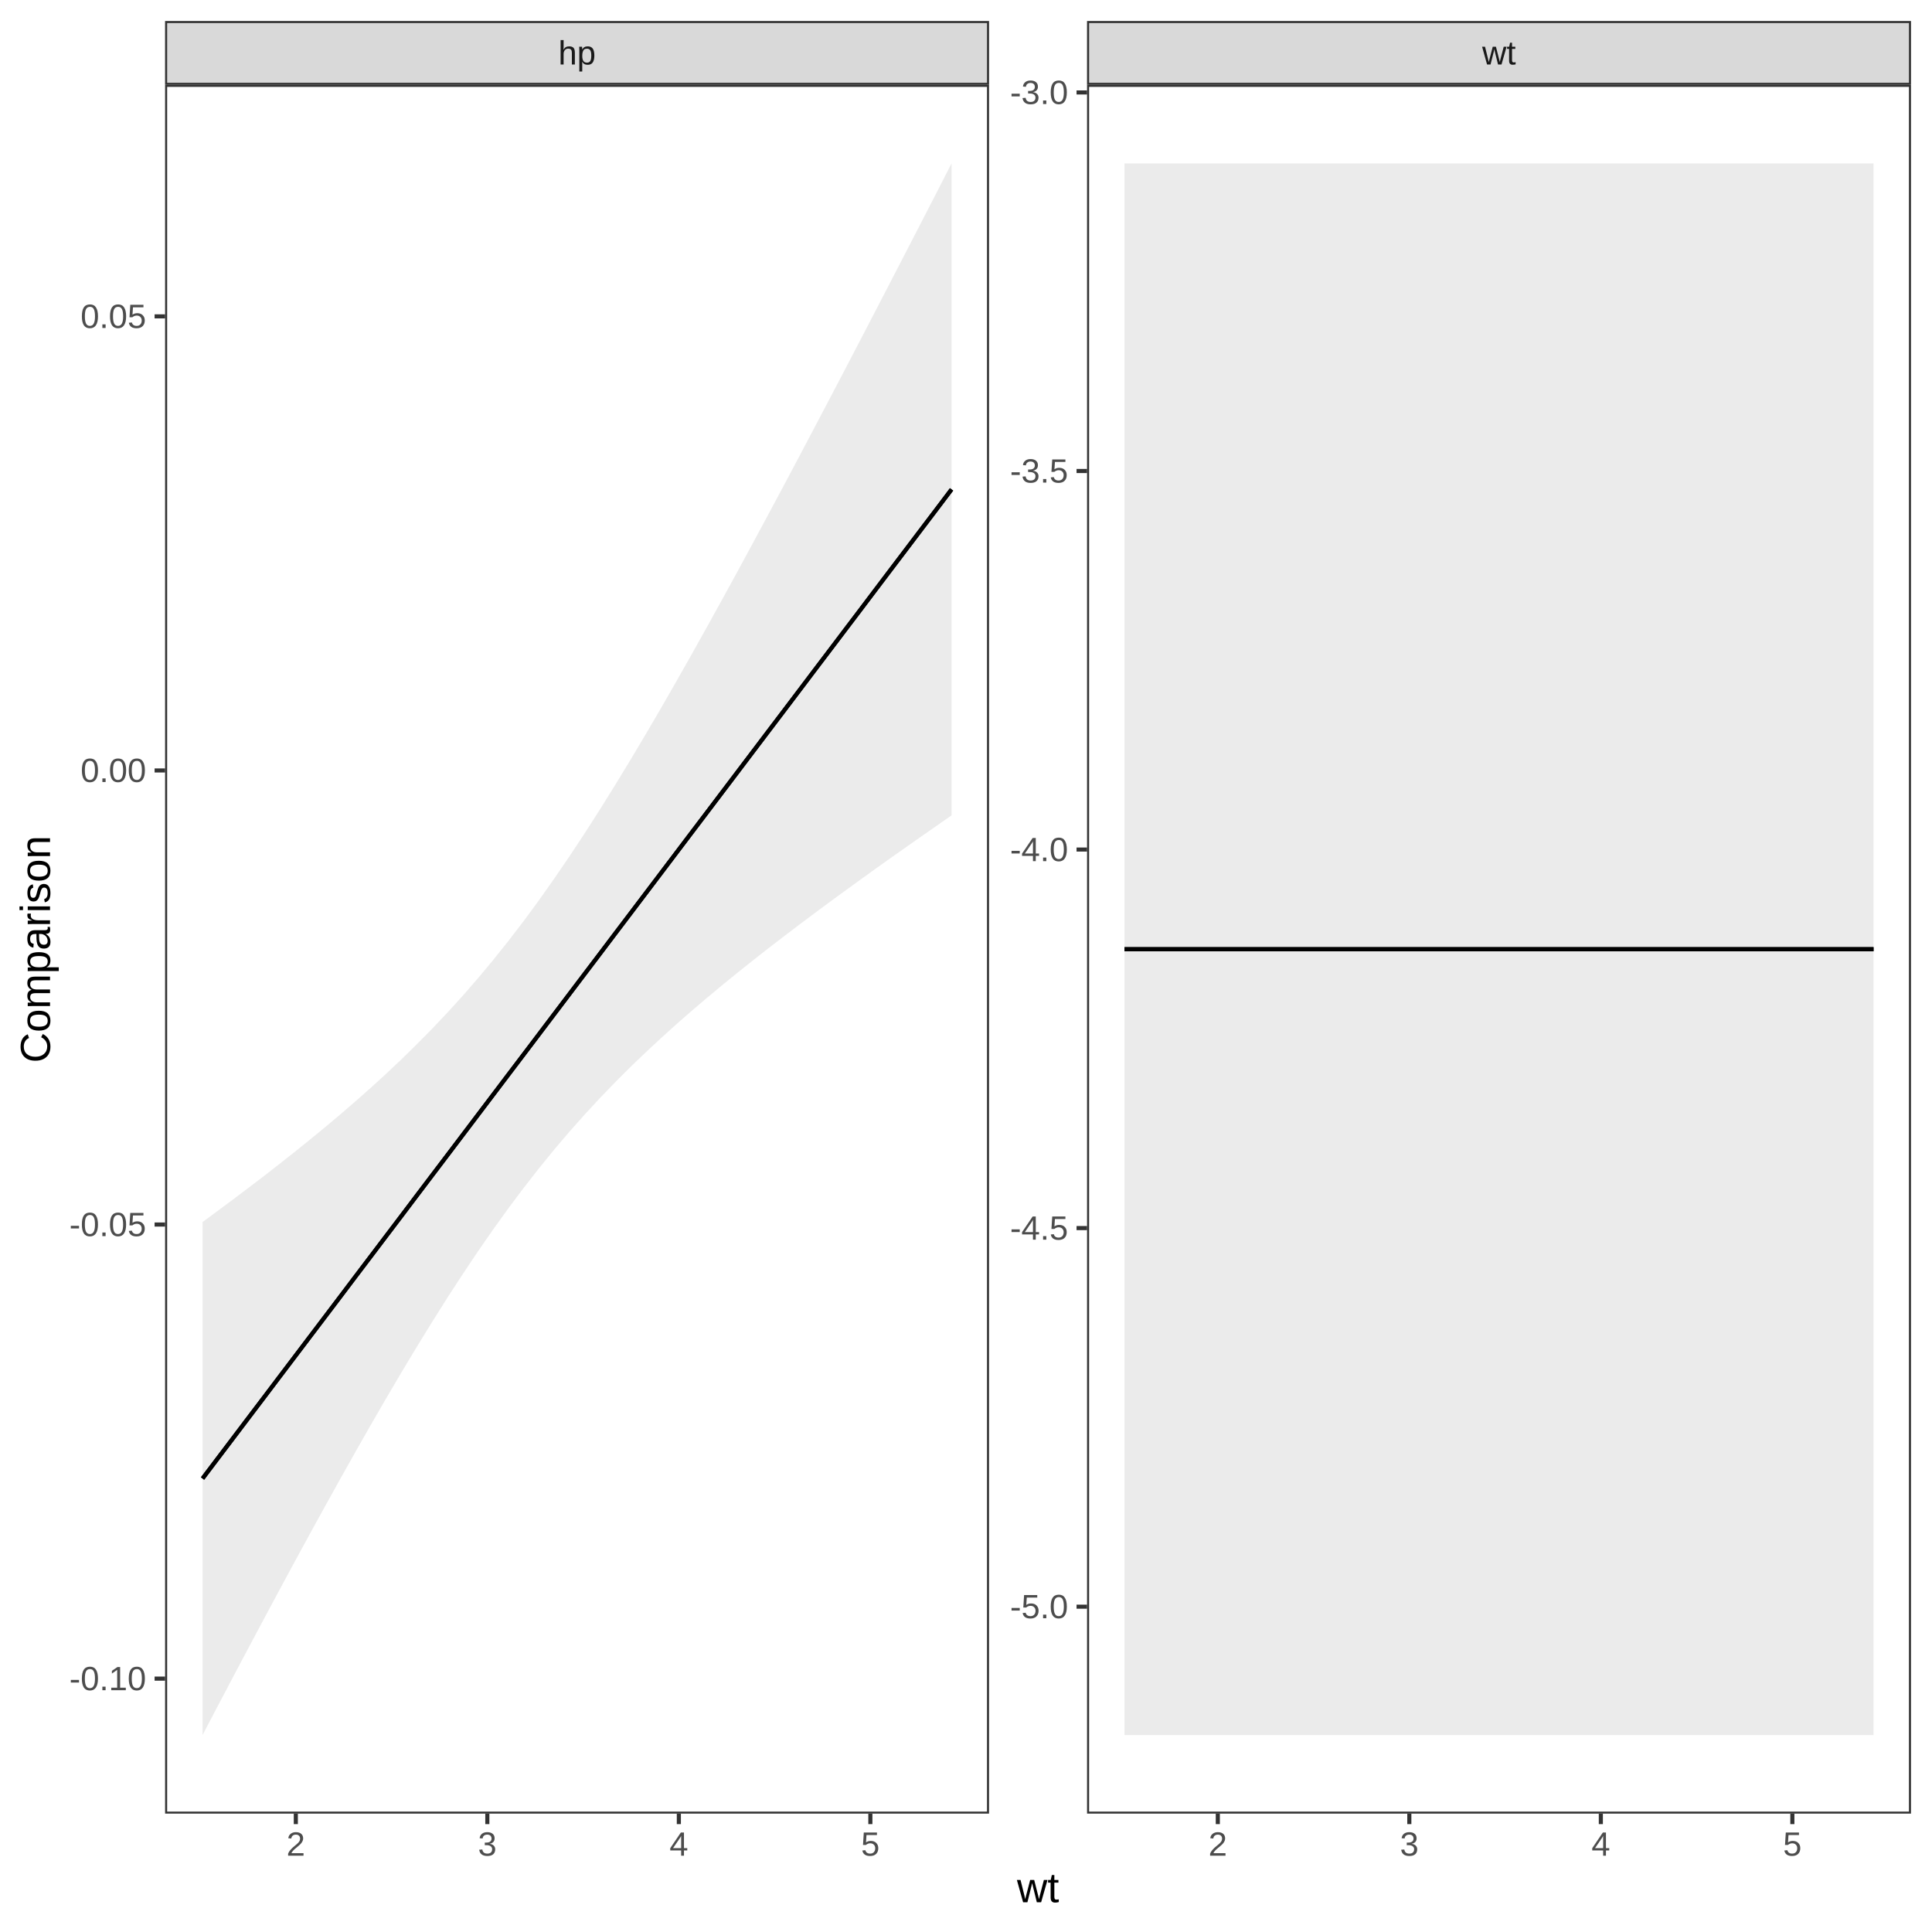
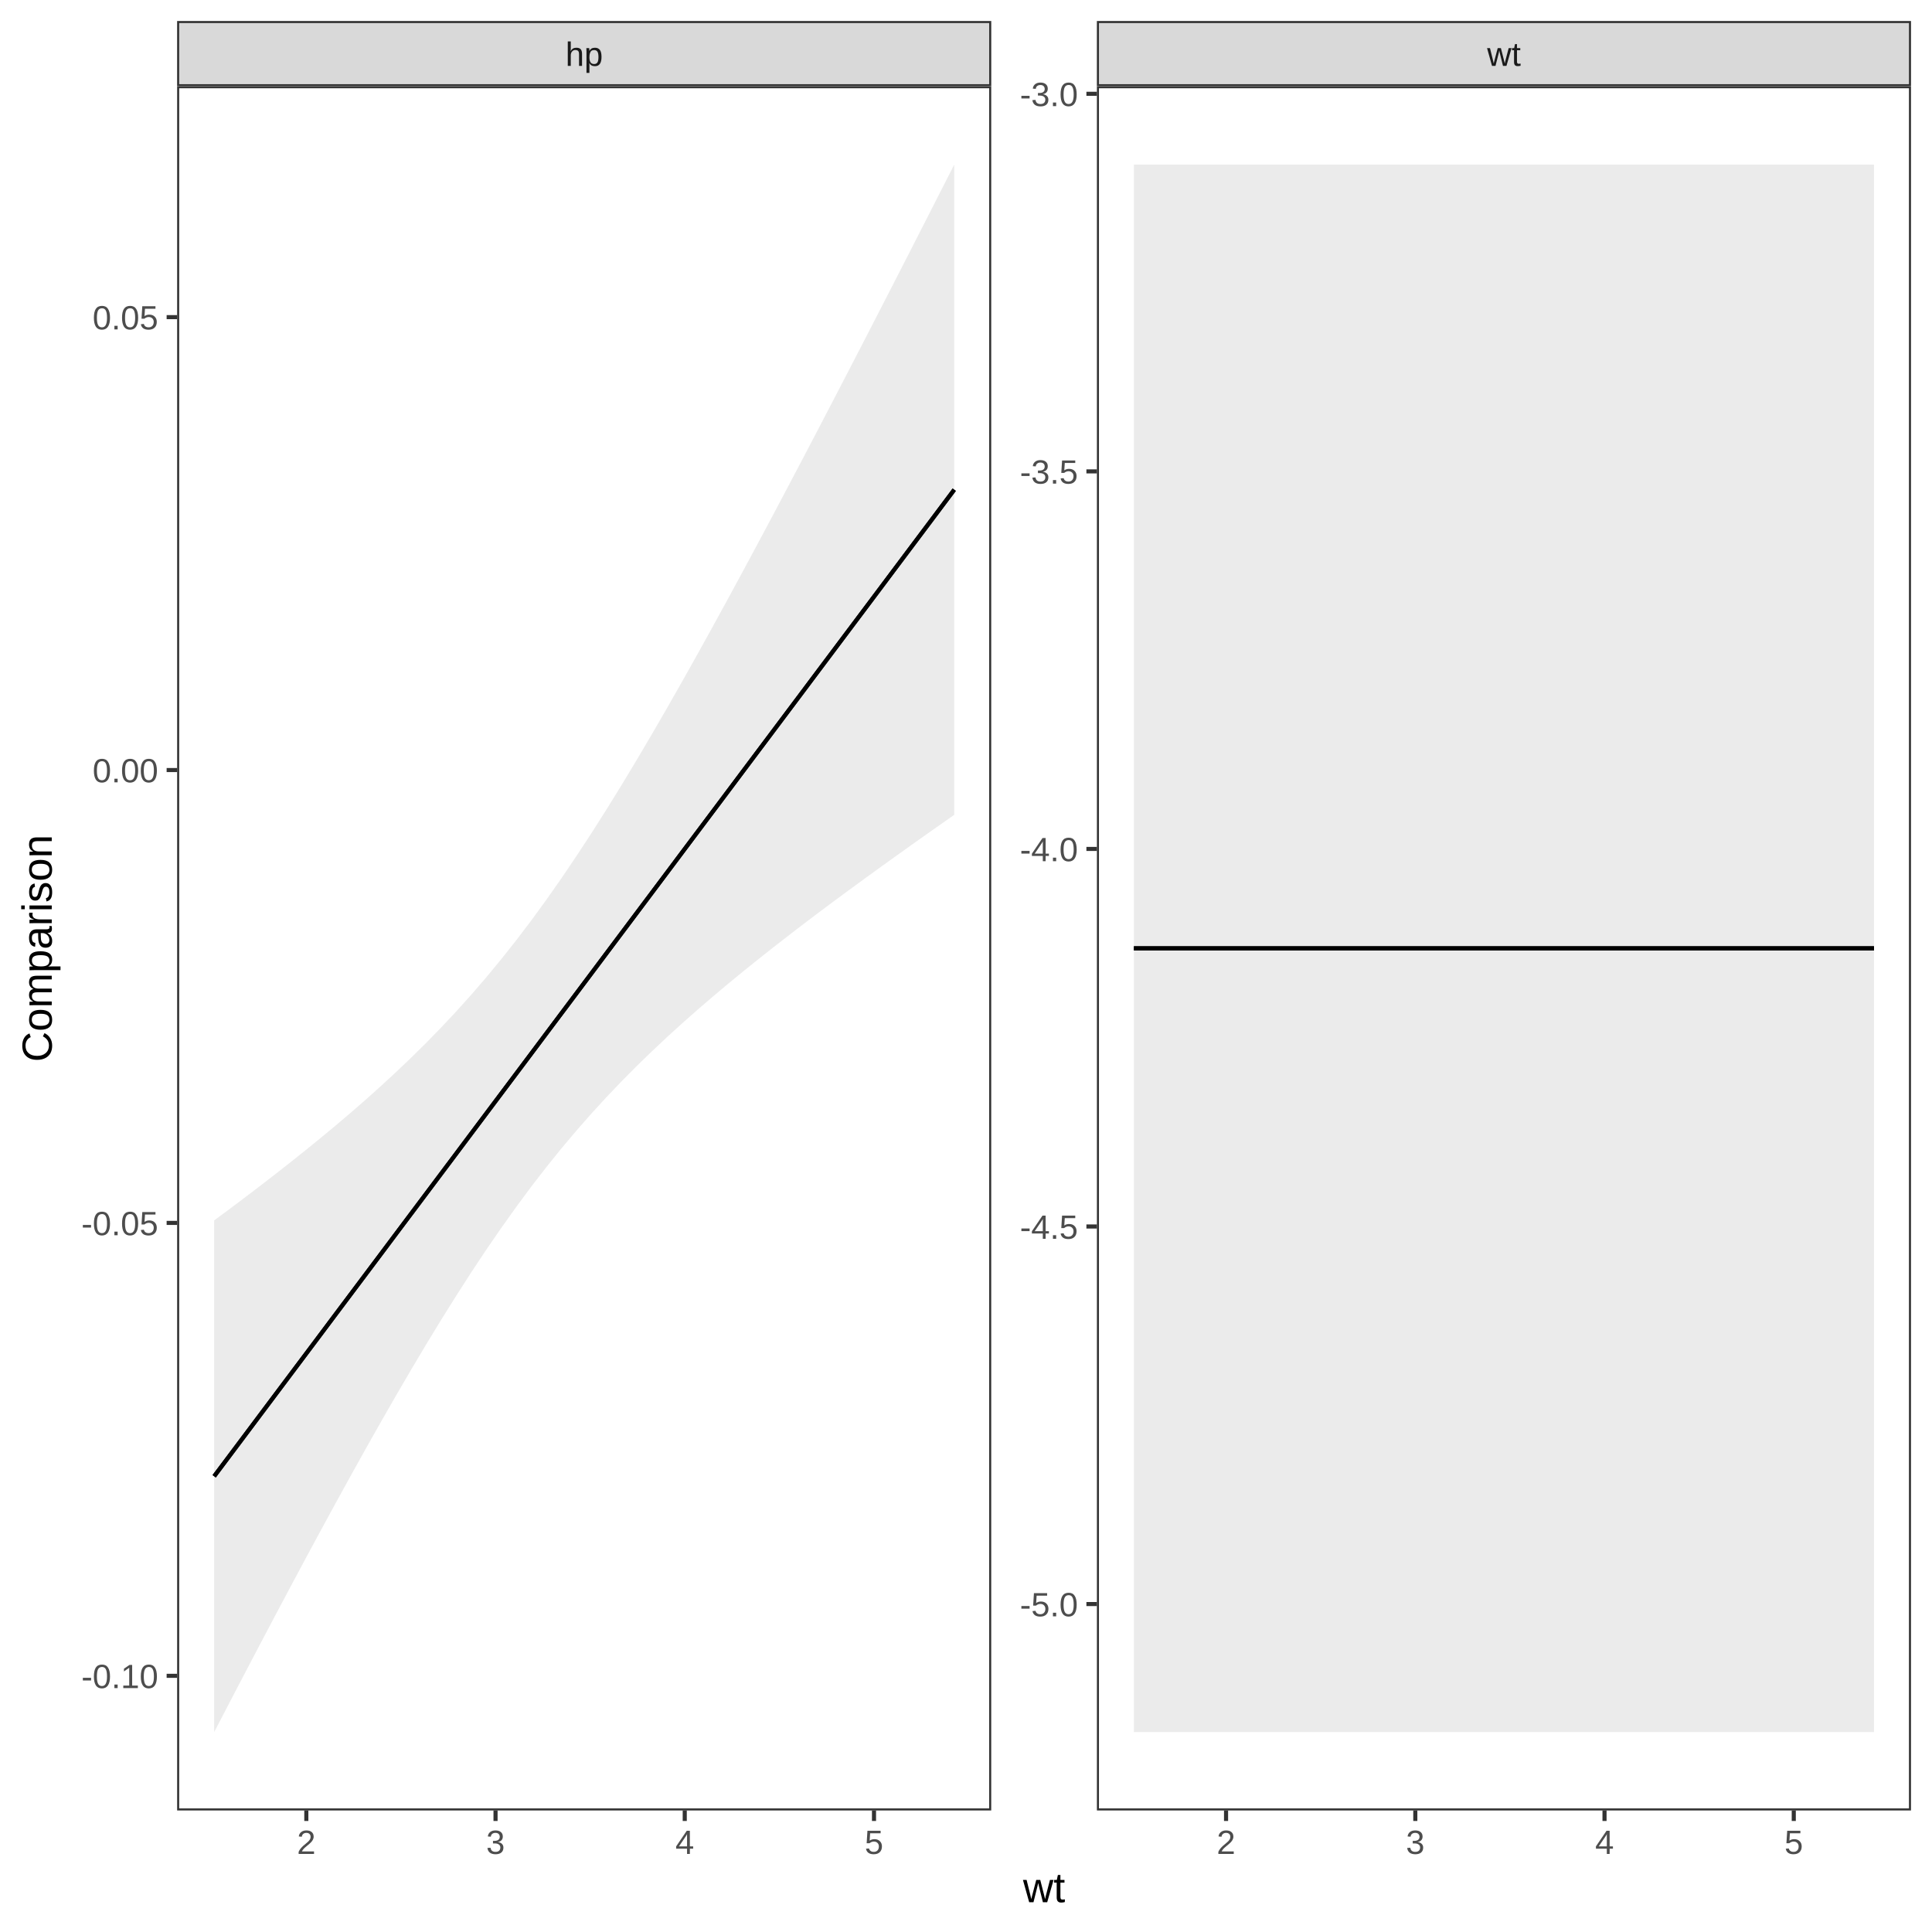
<svg xmlns="http://www.w3.org/2000/svg" class="svglite" width="504.00pt" height="504.00pt" viewBox="0 0 504.00 504.00">
  <defs>
    <style type="text/css">
    .svglite line, .svglite polyline, .svglite polygon, .svglite path, .svglite rect, .svglite circle {
      fill: none;
      stroke: #000000;
      stroke-linecap: round;
      stroke-linejoin: round;
      stroke-miterlimit: 10.00;
    }
    .svglite text {
      white-space: pre;
    }
  </style>
  </defs>
  <rect width="100%" height="100%" style="stroke: none; fill: #FFFFFF;" />
  <defs>
    <clipPath id="cpMC4wMHw1MDQuMDB8MC4wMHw1MDQuMDA=">
      <rect x="0.00" y="0.00" width="504.00" height="504.00" />
    </clipPath>
  </defs>
  <g clip-path="url(#cpMC4wMHw1MDQuMDB8MC4wMHw1MDQuMDA=)">
-     <rect x="0.00" y="-0" width="504.00" height="504.00" style="stroke-width: 1.07; stroke: #FFFFFF; fill: #FFFFFF;" />
+     <rect x="0.00" y="0.00" width="504.00" height="504.00" style="stroke-width: 1.07; stroke: #FFFFFF; fill: #FFFFFF;" />
  </g>
  <defs>
-     <clipPath id="cpNDMuMDd8MjU4LjAwfDIyLjEzfDQ3My4xMg==">
-       <rect x="43.07" y="22.13" width="214.94" height="450.99" />
+     <clipPath id="cpNDYuMjF8MjU4LjU4fDIyLjQ5fDQ3Mi4yOQ==">
+       <rect x="46.21" y="22.49" width="212.37" height="449.80" />
    </clipPath>
  </defs>
-   <g clip-path="url(#cpNDMuMDd8MjU4LjAwfDIyLjEzfDQ3My4xMg==)">
-     <rect x="43.07" y="22.13" width="214.94" height="450.99" style="stroke-width: 1.07; stroke: none; fill: #FFFFFF;" />
-     <polygon points="52.84,318.79 56.82,315.86 60.81,312.89 64.80,309.88 68.79,306.84 72.77,303.74 76.76,300.59 80.75,297.38 84.74,294.11 88.73,290.76 92.71,287.32 96.70,283.79 100.69,280.15 104.68,276.39 108.66,272.49 112.65,268.45 116.64,264.24 120.63,259.86 124.61,255.28 128.60,250.50 132.59,245.51 136.58,240.31 140.57,234.89 144.55,229.25 148.54,223.41 152.53,217.37 156.52,211.14 160.50,204.75 164.49,198.19 168.48,191.49 172.47,184.67 176.45,177.73 180.44,170.69 184.43,163.55 188.42,156.34 192.41,149.05 196.39,141.70 200.38,134.29 204.37,126.84 208.36,119.33 212.34,111.79 216.33,104.21 220.32,96.60 224.31,88.95 228.29,81.29 232.28,73.59 236.27,65.88 240.26,58.15 244.25,50.40 248.23,42.63 248.23,212.71 244.25,215.48 240.26,218.26 236.27,221.06 232.28,223.87 228.29,226.71 224.31,229.58 220.32,232.47 216.33,235.39 212.34,238.34 208.36,241.33 204.37,244.36 200.38,247.43 196.39,250.56 192.41,253.74 188.42,256.98 184.43,260.30 180.44,263.70 176.45,267.19 172.47,270.78 168.48,274.49 164.49,278.32 160.50,282.30 156.52,286.43 152.53,290.74 148.54,295.23 144.55,299.92 140.57,304.82 136.58,309.93 132.59,315.25 128.60,320.80 124.61,326.55 120.63,332.51 116.64,338.65 112.65,344.98 108.66,351.47 104.68,358.10 100.69,364.87 96.70,371.77 92.71,378.77 88.73,385.86 84.74,393.04 80.75,400.30 76.76,407.62 72.77,415.01 68.79,422.44 64.80,429.93 60.81,437.45 56.82,445.02 52.84,452.62 " style="stroke-width: 0.00; stroke: none; stroke-linecap: butt; fill: #333333; fill-opacity: 0.10;" />
-     <polyline points="52.84,318.79 56.82,315.86 60.81,312.89 64.80,309.88 68.79,306.84 72.77,303.74 76.76,300.59 80.75,297.38 84.74,294.11 88.73,290.76 92.71,287.32 96.70,283.79 100.69,280.15 104.68,276.39 108.66,272.49 112.65,268.45 116.64,264.24 120.63,259.86 124.61,255.28 128.60,250.50 132.59,245.51 136.58,240.31 140.57,234.89 144.55,229.25 148.54,223.41 152.53,217.37 156.52,211.14 160.50,204.75 164.49,198.19 168.48,191.49 172.47,184.67 176.45,177.73 180.44,170.69 184.43,163.55 188.42,156.34 192.41,149.05 196.39,141.70 200.38,134.29 204.37,126.84 208.36,119.33 212.34,111.79 216.33,104.21 220.32,96.60 224.31,88.95 228.29,81.29 232.28,73.59 236.27,65.88 240.26,58.15 244.25,50.40 248.23,42.63 " style="stroke-width: 1.07; stroke: none; stroke-linecap: butt;" />
-     <polyline points="248.23,212.71 244.25,215.48 240.26,218.26 236.27,221.06 232.28,223.87 228.29,226.71 224.31,229.58 220.32,232.47 216.33,235.39 212.34,238.34 208.36,241.33 204.37,244.36 200.38,247.43 196.39,250.56 192.41,253.74 188.42,256.98 184.43,260.30 180.44,263.70 176.45,267.19 172.47,270.78 168.48,274.49 164.49,278.32 160.50,282.30 156.52,286.43 152.53,290.74 148.54,295.23 144.55,299.92 140.57,304.82 136.58,309.93 132.59,315.25 128.60,320.80 124.61,326.55 120.63,332.51 116.64,338.65 112.65,344.98 108.66,351.47 104.68,358.10 100.69,364.87 96.70,371.77 92.71,378.77 88.73,385.86 84.74,393.04 80.75,400.30 76.76,407.62 72.77,415.01 68.79,422.44 64.80,429.93 60.81,437.45 56.82,445.02 52.84,452.62 " style="stroke-width: 1.07; stroke: none; stroke-linecap: butt;" />
-     <polyline points="52.84,385.70 56.82,380.44 60.81,375.17 64.80,369.90 68.79,364.64 72.77,359.37 76.76,354.11 80.75,348.84 84.74,343.58 88.73,338.31 92.71,333.04 96.70,327.78 100.69,322.51 104.68,317.25 108.66,311.98 112.65,306.71 116.64,301.45 120.63,296.18 124.61,290.92 128.60,285.65 132.59,280.38 136.58,275.12 140.57,269.85 144.55,264.59 148.54,259.32 152.53,254.05 156.52,248.79 160.50,243.52 164.49,238.26 168.48,232.99 172.47,227.72 176.45,222.46 180.44,217.19 184.43,211.93 188.42,206.66 192.41,201.39 196.39,196.13 200.38,190.86 204.37,185.60 208.36,180.33 212.34,175.06 216.33,169.80 220.32,164.53 224.31,159.27 228.29,154.00 232.28,148.73 236.27,143.47 240.26,138.20 244.25,132.94 248.23,127.67 " style="stroke-width: 1.07; stroke-linecap: butt;" />
-     <polyline points="52.84,385.70 56.82,380.44 60.81,375.17 64.80,369.90 68.79,364.64 72.77,359.37 76.76,354.11 80.75,348.84 84.74,343.58 88.73,338.31 92.71,333.04 96.70,327.78 100.69,322.51 104.68,317.25 108.66,311.98 112.65,306.71 116.64,301.45 120.63,296.18 124.61,290.92 128.60,285.65 132.59,280.38 136.58,275.12 140.57,269.85 144.55,264.59 148.54,259.32 152.53,254.05 156.52,248.79 160.50,243.52 164.49,238.26 168.48,232.99 172.47,227.72 176.45,222.46 180.44,217.19 184.43,211.93 188.42,206.66 192.41,201.39 196.39,196.13 200.38,190.86 204.37,185.60 208.36,180.33 212.34,175.06 216.33,169.80 220.32,164.53 224.31,159.27 228.29,154.00 232.28,148.73 236.27,143.47 240.26,138.20 244.25,132.94 248.23,127.67 " style="stroke-width: 1.07; stroke-linecap: butt;" />
-     <rect x="43.07" y="22.13" width="214.94" height="450.99" style="stroke-width: 1.07; stroke: #333333;" />
+   <g clip-path="url(#cpNDYuMjF8MjU4LjU4fDIyLjQ5fDQ3Mi4yOQ==)">
+     <rect x="46.21" y="22.49" width="212.37" height="449.80" style="stroke-width: 1.07; stroke: none; fill: #FFFFFF;" />
+     <polygon points="55.87,318.37 59.81,315.45 63.75,312.49 67.69,309.49 71.63,306.45 75.57,303.36 79.51,300.22 83.45,297.02 87.39,293.76 91.33,290.41 95.27,286.99 99.21,283.46 103.15,279.83 107.09,276.08 111.03,272.20 114.97,268.16 118.91,263.97 122.85,259.59 126.79,255.03 130.73,250.26 134.67,245.29 138.61,240.10 142.55,234.69 146.49,229.07 150.43,223.24 154.37,217.22 158.31,211.01 162.25,204.63 166.19,198.09 170.13,191.41 174.07,184.60 178.01,177.68 181.95,170.66 185.89,163.54 189.83,156.35 193.77,149.08 197.71,141.75 201.65,134.36 205.59,126.92 209.53,119.44 213.47,111.91 217.41,104.35 221.35,96.76 225.29,89.14 229.23,81.49 233.17,73.82 237.11,66.13 241.05,58.41 244.99,50.68 248.93,42.94 248.93,212.57 244.99,215.33 241.05,218.10 237.11,220.90 233.17,223.71 229.23,226.54 225.29,229.40 221.35,232.28 217.41,235.19 213.47,238.13 209.53,241.11 205.59,244.14 201.65,247.20 197.71,250.32 193.77,253.49 189.83,256.73 185.89,260.04 181.95,263.43 178.01,266.91 174.07,270.49 170.13,274.19 166.19,278.01 162.25,281.98 158.31,286.10 154.37,290.40 150.43,294.88 146.49,299.55 142.55,304.44 138.61,309.53 134.67,314.85 130.73,320.38 126.79,326.11 122.85,332.05 118.91,338.19 114.97,344.49 111.03,350.96 107.09,357.58 103.15,364.34 99.21,371.21 95.27,378.19 91.33,385.27 87.39,392.43 83.45,399.67 79.51,406.97 75.57,414.34 71.63,421.75 67.69,429.22 63.75,436.73 59.81,444.27 55.87,451.85 " style="stroke-width: 0.00; stroke: none; stroke-linecap: butt; fill: #333333; fill-opacity: 0.10;" />
+     <polyline points="55.87,318.37 59.81,315.45 63.75,312.49 67.69,309.49 71.63,306.45 75.57,303.36 79.51,300.22 83.45,297.02 87.39,293.76 91.33,290.41 95.27,286.99 99.21,283.46 103.15,279.83 107.09,276.08 111.03,272.20 114.97,268.16 118.91,263.97 122.85,259.59 126.79,255.03 130.73,250.26 134.67,245.29 138.61,240.10 142.55,234.69 146.49,229.07 150.43,223.24 154.37,217.22 158.31,211.01 162.25,204.63 166.19,198.09 170.13,191.41 174.07,184.60 178.01,177.68 181.95,170.66 185.89,163.54 189.83,156.35 193.77,149.08 197.71,141.75 201.65,134.36 205.59,126.92 209.53,119.44 213.47,111.91 217.41,104.35 221.35,96.76 225.29,89.14 229.23,81.49 233.17,73.82 237.11,66.13 241.05,58.41 244.99,50.68 248.93,42.94 " style="stroke-width: 1.07; stroke: none; stroke-linecap: butt;" />
+     <polyline points="248.93,212.57 244.99,215.33 241.05,218.10 237.11,220.90 233.17,223.71 229.23,226.54 225.29,229.40 221.35,232.28 217.41,235.19 213.47,238.13 209.53,241.11 205.59,244.14 201.65,247.20 197.71,250.32 193.77,253.49 189.83,256.73 185.89,260.04 181.95,263.43 178.01,266.91 174.07,270.49 170.13,274.19 166.19,278.01 162.25,281.98 158.31,286.10 154.37,290.40 150.43,294.88 146.49,299.55 142.55,304.44 138.61,309.53 134.67,314.85 130.73,320.38 126.79,326.11 122.85,332.05 118.91,338.19 114.97,344.49 111.03,350.96 107.09,357.58 103.15,364.34 99.21,371.21 95.27,378.19 91.33,385.27 87.39,392.43 83.45,399.67 79.51,406.97 75.57,414.34 71.63,421.75 67.69,429.22 63.75,436.73 59.81,444.27 55.87,451.85 " style="stroke-width: 1.07; stroke: none; stroke-linecap: butt;" />
+     <polyline points="55.87,385.11 59.81,379.86 63.75,374.61 67.69,369.35 71.63,364.10 75.57,358.85 79.51,353.60 83.45,348.35 87.39,343.09 91.33,337.84 95.27,332.59 99.21,327.34 103.15,322.08 107.09,316.83 111.03,311.58 114.97,306.33 118.91,301.08 122.85,295.82 126.79,290.57 130.73,285.32 134.67,280.07 138.61,274.82 142.55,269.56 146.49,264.31 150.43,259.06 154.37,253.81 158.31,248.55 162.25,243.30 166.19,238.05 170.13,232.80 174.07,227.55 178.01,222.29 181.95,217.04 185.89,211.79 189.83,206.54 193.77,201.28 197.71,196.03 201.65,190.78 205.59,185.53 209.53,180.28 213.47,175.02 217.41,169.77 221.35,164.52 225.29,159.27 229.23,154.02 233.17,148.76 237.11,143.51 241.05,138.26 244.99,133.01 248.93,127.75 " style="stroke-width: 1.07; stroke-linecap: butt;" />
+     <polyline points="55.87,385.11 59.81,379.86 63.75,374.61 67.69,369.35 71.63,364.10 75.57,358.85 79.51,353.60 83.45,348.35 87.39,343.09 91.33,337.84 95.27,332.59 99.21,327.34 103.15,322.08 107.09,316.83 111.03,311.58 114.97,306.33 118.91,301.08 122.85,295.82 126.79,290.57 130.73,285.32 134.67,280.07 138.61,274.82 142.55,269.56 146.49,264.31 150.43,259.06 154.37,253.81 158.31,248.55 162.25,243.30 166.19,238.05 170.13,232.80 174.07,227.55 178.01,222.29 181.95,217.04 185.89,211.79 189.83,206.54 193.77,201.28 197.71,196.03 201.65,190.78 205.59,185.53 209.53,180.28 213.47,175.02 217.41,169.77 221.35,164.52 225.29,159.27 229.23,154.02 233.17,148.76 237.11,143.51 241.05,138.26 244.99,133.01 248.93,127.75 " style="stroke-width: 1.07; stroke-linecap: butt;" />
+     <rect x="46.21" y="22.49" width="212.37" height="449.80" style="stroke-width: 1.07; stroke: #333333;" />
  </g>
  <g clip-path="url(#cpMC4wMHw1MDQuMDB8MC4wMHw1MDQuMDA=)">
</g>
  <defs>
-     <clipPath id="cpMjgzLjU4fDQ5OC41MnwyMi4xM3w0NzMuMTI=">
-       <rect x="283.58" y="22.13" width="214.94" height="450.99" />
+     <clipPath id="cpMjg2LjE1fDQ5OC41MnwyMi40OXw0NzIuMjk=">
+       <rect x="286.15" y="22.49" width="212.37" height="449.80" />
    </clipPath>
  </defs>
-   <g clip-path="url(#cpMjgzLjU4fDQ5OC41MnwyMi4xM3w0NzMuMTI=)">
-     <rect x="283.58" y="22.13" width="214.94" height="450.99" style="stroke-width: 1.07; stroke: none; fill: #FFFFFF;" />
-     <polygon points="293.35,42.63 297.34,42.63 301.33,42.63 305.32,42.63 309.30,42.63 313.29,42.63 317.28,42.63 321.27,42.63 325.26,42.63 329.24,42.63 333.23,42.63 337.22,42.63 341.21,42.63 345.19,42.63 349.18,42.63 353.17,42.63 357.16,42.63 361.14,42.63 365.13,42.63 369.12,42.63 373.11,42.63 377.10,42.63 381.08,42.63 385.07,42.63 389.06,42.63 393.05,42.63 397.03,42.63 401.02,42.63 405.01,42.63 409.00,42.63 412.98,42.63 416.97,42.63 420.96,42.63 424.95,42.63 428.94,42.63 432.92,42.63 436.91,42.63 440.90,42.63 444.89,42.63 448.87,42.63 452.86,42.63 456.85,42.63 460.84,42.63 464.82,42.63 468.81,42.63 472.80,42.63 476.79,42.63 480.78,42.63 484.76,42.63 488.75,42.63 488.75,452.62 484.76,452.62 480.78,452.62 476.79,452.62 472.80,452.62 468.81,452.62 464.82,452.62 460.84,452.62 456.85,452.62 452.86,452.62 448.87,452.62 444.89,452.62 440.90,452.62 436.91,452.62 432.92,452.62 428.94,452.62 424.95,452.62 420.96,452.62 416.97,452.62 412.98,452.62 409.00,452.62 405.01,452.62 401.02,452.62 397.03,452.62 393.05,452.62 389.06,452.62 385.07,452.62 381.08,452.62 377.10,452.62 373.11,452.62 369.12,452.62 365.13,452.62 361.14,452.62 357.16,452.62 353.17,452.62 349.18,452.62 345.19,452.62 341.21,452.62 337.22,452.62 333.23,452.62 329.24,452.62 325.26,452.62 321.27,452.62 317.28,452.62 313.29,452.62 309.30,452.62 305.32,452.62 301.33,452.62 297.34,452.62 293.35,452.62 " style="stroke-width: 0.00; stroke: none; stroke-linecap: butt; fill: #333333; fill-opacity: 0.10;" />
-     <polyline points="293.35,42.63 297.34,42.63 301.33,42.63 305.32,42.63 309.30,42.63 313.29,42.63 317.28,42.63 321.27,42.63 325.26,42.63 329.24,42.63 333.23,42.63 337.22,42.63 341.21,42.63 345.19,42.63 349.18,42.63 353.17,42.63 357.16,42.63 361.14,42.63 365.13,42.63 369.12,42.63 373.11,42.63 377.10,42.63 381.08,42.63 385.07,42.63 389.06,42.63 393.05,42.63 397.03,42.63 401.02,42.63 405.01,42.63 409.00,42.63 412.98,42.63 416.97,42.63 420.96,42.63 424.95,42.63 428.94,42.63 432.92,42.63 436.91,42.63 440.90,42.63 444.89,42.63 448.87,42.63 452.86,42.63 456.85,42.63 460.84,42.63 464.82,42.63 468.81,42.63 472.80,42.63 476.79,42.63 480.78,42.63 484.76,42.63 488.75,42.63 " style="stroke-width: 1.07; stroke: none; stroke-linecap: butt;" />
-     <polyline points="488.75,452.62 484.76,452.62 480.78,452.62 476.79,452.62 472.80,452.62 468.81,452.62 464.82,452.62 460.84,452.62 456.85,452.62 452.86,452.62 448.87,452.62 444.89,452.62 440.90,452.62 436.91,452.62 432.92,452.62 428.94,452.62 424.95,452.62 420.96,452.62 416.97,452.62 412.98,452.62 409.00,452.62 405.01,452.62 401.02,452.62 397.03,452.62 393.05,452.62 389.06,452.62 385.07,452.62 381.08,452.62 377.10,452.62 373.11,452.62 369.12,452.62 365.13,452.62 361.14,452.62 357.16,452.62 353.17,452.62 349.18,452.62 345.19,452.62 341.21,452.62 337.22,452.62 333.23,452.62 329.24,452.62 325.26,452.62 321.27,452.62 317.28,452.62 313.29,452.62 309.30,452.62 305.32,452.62 301.33,452.62 297.34,452.62 293.35,452.62 " style="stroke-width: 1.07; stroke: none; stroke-linecap: butt;" />
-     <polyline points="293.35,247.62 297.34,247.62 301.33,247.62 305.32,247.62 309.30,247.62 313.29,247.62 317.28,247.62 321.27,247.62 325.26,247.62 329.24,247.62 333.23,247.62 337.22,247.62 341.21,247.62 345.19,247.62 349.18,247.62 353.17,247.62 357.16,247.62 361.14,247.62 365.13,247.62 369.12,247.62 373.11,247.62 377.10,247.62 381.08,247.62 385.07,247.62 389.06,247.62 393.05,247.62 397.03,247.62 401.02,247.62 405.01,247.62 409.00,247.62 412.98,247.62 416.97,247.62 420.96,247.62 424.95,247.62 428.94,247.62 432.92,247.62 436.91,247.62 440.90,247.62 444.89,247.62 448.87,247.62 452.86,247.62 456.85,247.62 460.84,247.62 464.82,247.62 468.81,247.62 472.80,247.62 476.79,247.62 480.78,247.62 484.76,247.62 488.75,247.62 " style="stroke-width: 1.07; stroke-linecap: butt;" />
-     <polyline points="293.35,247.62 297.34,247.62 301.33,247.62 305.32,247.62 309.30,247.62 313.29,247.62 317.28,247.62 321.27,247.62 325.26,247.62 329.24,247.62 333.23,247.62 337.22,247.62 341.21,247.62 345.19,247.62 349.18,247.62 353.17,247.62 357.16,247.62 361.14,247.62 365.13,247.62 369.12,247.62 373.11,247.62 377.10,247.62 381.08,247.62 385.07,247.62 389.06,247.62 393.05,247.62 397.03,247.62 401.02,247.62 405.01,247.62 409.00,247.62 412.98,247.62 416.97,247.62 420.96,247.62 424.95,247.62 428.94,247.62 432.92,247.62 436.91,247.62 440.90,247.62 444.89,247.62 448.87,247.62 452.86,247.62 456.85,247.62 460.84,247.62 464.82,247.62 468.81,247.62 472.80,247.62 476.79,247.62 480.78,247.62 484.76,247.62 488.75,247.62 " style="stroke-width: 1.07; stroke-linecap: butt;" />
-     <rect x="283.58" y="22.13" width="214.94" height="450.99" style="stroke-width: 1.07; stroke: #333333;" />
+   <g clip-path="url(#cpMjg2LjE1fDQ5OC41MnwyMi40OXw0NzIuMjk=)">
+     <rect x="286.15" y="22.49" width="212.37" height="449.80" style="stroke-width: 1.07; stroke: none; fill: #FFFFFF;" />
+     <polygon points="295.80,42.94 299.74,42.94 303.68,42.94 307.62,42.94 311.56,42.94 315.50,42.94 319.44,42.94 323.38,42.94 327.32,42.94 331.26,42.94 335.20,42.94 339.14,42.94 343.09,42.94 347.03,42.94 350.97,42.94 354.91,42.94 358.85,42.94 362.79,42.94 366.73,42.94 370.67,42.94 374.61,42.94 378.55,42.94 382.49,42.94 386.43,42.94 390.37,42.94 394.31,42.94 398.25,42.94 402.19,42.94 406.13,42.94 410.07,42.94 414.01,42.94 417.95,42.94 421.89,42.94 425.83,42.94 429.77,42.94 433.71,42.94 437.65,42.94 441.59,42.94 445.53,42.94 449.47,42.94 453.41,42.94 457.35,42.94 461.29,42.94 465.23,42.94 469.17,42.94 473.11,42.94 477.05,42.94 480.99,42.94 484.93,42.94 488.87,42.94 488.87,451.85 484.93,451.85 480.99,451.85 477.05,451.85 473.11,451.85 469.17,451.85 465.23,451.85 461.29,451.85 457.35,451.85 453.41,451.85 449.47,451.85 445.53,451.85 441.59,451.85 437.65,451.85 433.71,451.85 429.77,451.85 425.83,451.85 421.89,451.85 417.95,451.85 414.01,451.85 410.07,451.85 406.13,451.85 402.19,451.85 398.25,451.85 394.31,451.85 390.37,451.85 386.43,451.85 382.49,451.85 378.55,451.85 374.61,451.85 370.67,451.85 366.73,451.85 362.79,451.85 358.85,451.85 354.91,451.85 350.97,451.85 347.03,451.85 343.09,451.85 339.14,451.85 335.20,451.85 331.26,451.85 327.32,451.85 323.38,451.85 319.44,451.85 315.50,451.85 311.56,451.85 307.62,451.85 303.68,451.85 299.74,451.85 295.80,451.85 " style="stroke-width: 0.00; stroke: none; stroke-linecap: butt; fill: #333333; fill-opacity: 0.10;" />
+     <polyline points="295.80,42.94 299.74,42.94 303.68,42.94 307.62,42.94 311.56,42.94 315.50,42.94 319.44,42.94 323.38,42.94 327.32,42.94 331.26,42.94 335.20,42.94 339.14,42.94 343.09,42.94 347.03,42.94 350.97,42.94 354.91,42.94 358.85,42.94 362.79,42.94 366.73,42.94 370.67,42.94 374.61,42.94 378.55,42.94 382.49,42.94 386.43,42.94 390.37,42.94 394.31,42.94 398.25,42.94 402.19,42.94 406.13,42.94 410.07,42.94 414.01,42.94 417.95,42.94 421.89,42.94 425.83,42.94 429.77,42.94 433.71,42.94 437.65,42.94 441.59,42.94 445.53,42.94 449.47,42.94 453.41,42.94 457.35,42.94 461.29,42.94 465.23,42.94 469.17,42.94 473.11,42.94 477.05,42.94 480.99,42.94 484.93,42.94 488.87,42.94 " style="stroke-width: 1.07; stroke: none; stroke-linecap: butt;" />
+     <polyline points="488.87,451.85 484.93,451.85 480.99,451.85 477.05,451.85 473.11,451.85 469.17,451.85 465.23,451.85 461.29,451.85 457.35,451.85 453.41,451.85 449.47,451.85 445.53,451.85 441.59,451.85 437.65,451.85 433.71,451.85 429.77,451.85 425.83,451.85 421.89,451.85 417.95,451.85 414.01,451.85 410.07,451.85 406.13,451.85 402.19,451.85 398.25,451.85 394.31,451.85 390.37,451.85 386.43,451.85 382.49,451.85 378.55,451.85 374.61,451.85 370.67,451.85 366.73,451.85 362.79,451.85 358.85,451.85 354.91,451.85 350.97,451.85 347.03,451.85 343.09,451.85 339.14,451.85 335.20,451.85 331.26,451.85 327.32,451.85 323.38,451.85 319.44,451.85 315.50,451.85 311.56,451.85 307.62,451.85 303.68,451.85 299.74,451.85 295.80,451.85 " style="stroke-width: 1.07; stroke: none; stroke-linecap: butt;" />
+     <polyline points="295.80,247.39 299.74,247.39 303.68,247.39 307.62,247.39 311.56,247.39 315.50,247.39 319.44,247.39 323.38,247.39 327.32,247.39 331.26,247.39 335.20,247.39 339.14,247.39 343.09,247.39 347.03,247.39 350.97,247.39 354.91,247.39 358.85,247.39 362.79,247.39 366.73,247.39 370.67,247.39 374.61,247.39 378.55,247.39 382.49,247.39 386.43,247.39 390.37,247.39 394.31,247.39 398.25,247.39 402.19,247.39 406.13,247.39 410.07,247.39 414.01,247.39 417.95,247.39 421.89,247.39 425.83,247.39 429.77,247.39 433.71,247.39 437.65,247.39 441.59,247.39 445.53,247.39 449.47,247.39 453.41,247.39 457.35,247.39 461.29,247.39 465.23,247.39 469.17,247.39 473.11,247.39 477.05,247.39 480.99,247.39 484.93,247.39 488.87,247.39 " style="stroke-width: 1.07; stroke-linecap: butt;" />
+     <polyline points="295.80,247.39 299.74,247.39 303.68,247.39 307.62,247.39 311.56,247.39 315.50,247.39 319.44,247.39 323.38,247.39 327.32,247.39 331.26,247.39 335.20,247.39 339.14,247.39 343.09,247.39 347.03,247.39 350.97,247.39 354.91,247.39 358.85,247.39 362.79,247.39 366.73,247.39 370.67,247.39 374.61,247.39 378.55,247.39 382.49,247.39 386.43,247.39 390.37,247.39 394.31,247.39 398.25,247.39 402.19,247.39 406.13,247.39 410.07,247.39 414.01,247.39 417.95,247.39 421.89,247.39 425.83,247.39 429.77,247.39 433.71,247.39 437.65,247.39 441.59,247.39 445.53,247.39 449.47,247.39 453.41,247.39 457.35,247.39 461.29,247.39 465.23,247.39 469.17,247.39 473.11,247.39 477.05,247.39 480.99,247.39 484.93,247.39 488.87,247.39 " style="stroke-width: 1.07; stroke-linecap: butt;" />
+     <rect x="286.15" y="22.49" width="212.37" height="449.80" style="stroke-width: 1.07; stroke: #333333;" />
  </g>
  <g clip-path="url(#cpMC4wMHw1MDQuMDB8MC4wMHw1MDQuMDA=)">
</g>
  <defs>
-     <clipPath id="cpNDMuMDd8MjU4LjAwfDUuNDh8MjIuMTM=">
-       <rect x="43.07" y="5.48" width="214.94" height="16.65" />
+     <clipPath id="cpNDYuMjF8MjU4LjU4fDUuNDh8MjIuNDk=">
+       <rect x="46.21" y="5.48" width="212.37" height="17.01" />
    </clipPath>
  </defs>
-   <g clip-path="url(#cpNDMuMDd8MjU4LjAwfDUuNDh8MjIuMTM=)">
-     <rect x="43.07" y="5.48" width="214.94" height="16.65" style="stroke-width: 1.07; stroke: #333333; fill: #D9D9D9;" />
-     <text x="150.53" y="16.83" text-anchor="middle" style="font-size: 8.80px;fill: #1A1A1A; font-family: &quot;Liberation Sans&quot;;" textLength="9.79px" lengthAdjust="spacingAndGlyphs">hp</text>
+   <g clip-path="url(#cpNDYuMjF8MjU4LjU4fDUuNDh8MjIuNDk=)">
+     <rect x="46.21" y="5.48" width="212.37" height="17.01" style="stroke-width: 1.07; stroke: #333333; fill: #D9D9D9;" />
+     <text x="152.40" y="17.19" text-anchor="middle" style="font-size: 8.80px;fill: #1A1A1A; font-family: &quot;Arial&quot;;" textLength="11.16px" lengthAdjust="spacingAndGlyphs">hp</text>
  </g>
  <g clip-path="url(#cpMC4wMHw1MDQuMDB8MC4wMHw1MDQuMDA=)">
</g>
  <defs>
-     <clipPath id="cpMjgzLjU4fDQ5OC41Mnw1LjQ4fDIyLjEz">
-       <rect x="283.58" y="5.48" width="214.94" height="16.65" />
+     <clipPath id="cpMjg2LjE1fDQ5OC41Mnw1LjQ4fDIyLjQ5">
+       <rect x="286.15" y="5.48" width="212.37" height="17.01" />
    </clipPath>
  </defs>
-   <g clip-path="url(#cpMjgzLjU4fDQ5OC41Mnw1LjQ4fDIyLjEz)">
-     <rect x="283.58" y="5.48" width="214.94" height="16.65" style="stroke-width: 1.07; stroke: #333333; fill: #D9D9D9;" />
-     <text x="391.05" y="16.83" text-anchor="middle" style="font-size: 8.80px;fill: #1A1A1A; font-family: &quot;Liberation Sans&quot;;" textLength="8.80px" lengthAdjust="spacingAndGlyphs">wt</text>
+   <g clip-path="url(#cpMjg2LjE1fDQ5OC41Mnw1LjQ4fDIyLjQ5)">
+     <rect x="286.15" y="5.48" width="212.37" height="17.01" style="stroke-width: 1.07; stroke: #333333; fill: #D9D9D9;" />
+     <text x="392.34" y="17.19" text-anchor="middle" style="font-size: 8.80px;fill: #1A1A1A; font-family: &quot;Arial&quot;;" textLength="10.64px" lengthAdjust="spacingAndGlyphs">wt</text>
  </g>
  <g clip-path="url(#cpMC4wMHw1MDQuMDB8MC4wMHw1MDQuMDA=)">
-     <polyline points="77.17,475.86 77.17,473.12 " style="stroke-width: 1.07; stroke: #333333; stroke-linecap: butt;" />
-     <polyline points="127.13,475.86 127.13,473.12 " style="stroke-width: 1.07; stroke: #333333; stroke-linecap: butt;" />
-     <polyline points="177.09,475.86 177.09,473.12 " style="stroke-width: 1.07; stroke: #333333; stroke-linecap: butt;" />
-     <polyline points="227.05,475.86 227.05,473.12 " style="stroke-width: 1.07; stroke: #333333; stroke-linecap: butt;" />
-     <text x="77.17" y="484.10" text-anchor="middle" style="font-size: 8.80px;fill: #4D4D4D; font-family: &quot;Liberation Sans&quot;;" textLength="4.90px" lengthAdjust="spacingAndGlyphs">2</text>
-     <text x="127.13" y="484.10" text-anchor="middle" style="font-size: 8.80px;fill: #4D4D4D; font-family: &quot;Liberation Sans&quot;;" textLength="4.90px" lengthAdjust="spacingAndGlyphs">3</text>
-     <text x="177.09" y="484.10" text-anchor="middle" style="font-size: 8.80px;fill: #4D4D4D; font-family: &quot;Liberation Sans&quot;;" textLength="4.90px" lengthAdjust="spacingAndGlyphs">4</text>
-     <text x="227.05" y="484.10" text-anchor="middle" style="font-size: 8.80px;fill: #4D4D4D; font-family: &quot;Liberation Sans&quot;;" textLength="4.90px" lengthAdjust="spacingAndGlyphs">5</text>
-     <polyline points="317.69,475.86 317.69,473.12 " style="stroke-width: 1.07; stroke: #333333; stroke-linecap: butt;" />
-     <polyline points="367.65,475.86 367.65,473.12 " style="stroke-width: 1.07; stroke: #333333; stroke-linecap: butt;" />
-     <polyline points="417.61,475.86 417.61,473.12 " style="stroke-width: 1.07; stroke: #333333; stroke-linecap: butt;" />
-     <polyline points="467.57,475.86 467.57,473.12 " style="stroke-width: 1.07; stroke: #333333; stroke-linecap: butt;" />
-     <text x="317.69" y="484.10" text-anchor="middle" style="font-size: 8.80px;fill: #4D4D4D; font-family: &quot;Liberation Sans&quot;;" textLength="4.90px" lengthAdjust="spacingAndGlyphs">2</text>
-     <text x="367.65" y="484.10" text-anchor="middle" style="font-size: 8.80px;fill: #4D4D4D; font-family: &quot;Liberation Sans&quot;;" textLength="4.90px" lengthAdjust="spacingAndGlyphs">3</text>
-     <text x="417.61" y="484.10" text-anchor="middle" style="font-size: 8.80px;fill: #4D4D4D; font-family: &quot;Liberation Sans&quot;;" textLength="4.90px" lengthAdjust="spacingAndGlyphs">4</text>
-     <text x="467.57" y="484.10" text-anchor="middle" style="font-size: 8.80px;fill: #4D4D4D; font-family: &quot;Liberation Sans&quot;;" textLength="4.90px" lengthAdjust="spacingAndGlyphs">5</text>
-     <text x="278.65" y="422.15" text-anchor="end" style="font-size: 8.80px;fill: #4D4D4D; font-family: &quot;Liberation Sans&quot;;" textLength="15.17px" lengthAdjust="spacingAndGlyphs">-5.0</text>
-     <text x="278.65" y="323.40" text-anchor="end" style="font-size: 8.80px;fill: #4D4D4D; font-family: &quot;Liberation Sans&quot;;" textLength="15.17px" lengthAdjust="spacingAndGlyphs">-4.5</text>
-     <text x="278.65" y="224.65" text-anchor="end" style="font-size: 8.80px;fill: #4D4D4D; font-family: &quot;Liberation Sans&quot;;" textLength="15.17px" lengthAdjust="spacingAndGlyphs">-4.0</text>
-     <text x="278.65" y="125.90" text-anchor="end" style="font-size: 8.80px;fill: #4D4D4D; font-family: &quot;Liberation Sans&quot;;" textLength="15.17px" lengthAdjust="spacingAndGlyphs">-3.5</text>
-     <text x="278.65" y="27.14" text-anchor="end" style="font-size: 8.80px;fill: #4D4D4D; font-family: &quot;Liberation Sans&quot;;" textLength="15.17px" lengthAdjust="spacingAndGlyphs">-3.0</text>
-     <polyline points="280.84,419.13 283.58,419.13 " style="stroke-width: 1.07; stroke: #333333; stroke-linecap: butt;" />
-     <polyline points="280.84,320.37 283.58,320.37 " style="stroke-width: 1.07; stroke: #333333; stroke-linecap: butt;" />
-     <polyline points="280.84,221.62 283.58,221.62 " style="stroke-width: 1.07; stroke: #333333; stroke-linecap: butt;" />
-     <polyline points="280.84,122.87 283.58,122.87 " style="stroke-width: 1.07; stroke: #333333; stroke-linecap: butt;" />
-     <polyline points="280.84,24.12 283.58,24.12 " style="stroke-width: 1.07; stroke: #333333; stroke-linecap: butt;" />
-     <text x="38.14" y="440.93" text-anchor="end" style="font-size: 8.80px;fill: #4D4D4D; font-family: &quot;Liberation Sans&quot;;" textLength="20.07px" lengthAdjust="spacingAndGlyphs">-0.10</text>
-     <text x="38.14" y="322.47" text-anchor="end" style="font-size: 8.80px;fill: #4D4D4D; font-family: &quot;Liberation Sans&quot;;" textLength="20.07px" lengthAdjust="spacingAndGlyphs">-0.05</text>
-     <text x="38.14" y="204.01" text-anchor="end" style="font-size: 8.80px;fill: #4D4D4D; font-family: &quot;Liberation Sans&quot;;" textLength="17.14px" lengthAdjust="spacingAndGlyphs">0.00</text>
-     <text x="38.14" y="85.56" text-anchor="end" style="font-size: 8.80px;fill: #4D4D4D; font-family: &quot;Liberation Sans&quot;;" textLength="17.14px" lengthAdjust="spacingAndGlyphs">0.05</text>
-     <polyline points="40.33,437.90 43.07,437.90 " style="stroke-width: 1.07; stroke: #333333; stroke-linecap: butt;" />
-     <polyline points="40.33,319.44 43.07,319.44 " style="stroke-width: 1.07; stroke: #333333; stroke-linecap: butt;" />
-     <polyline points="40.33,200.99 43.07,200.99 " style="stroke-width: 1.07; stroke: #333333; stroke-linecap: butt;" />
-     <polyline points="40.33,82.53 43.07,82.53 " style="stroke-width: 1.07; stroke: #333333; stroke-linecap: butt;" />
-     <text x="270.79" y="496.24" text-anchor="middle" style="font-size: 11.00px; font-family: &quot;Liberation Sans&quot;;" textLength="11.00px" lengthAdjust="spacingAndGlyphs">wt</text>
-     <text transform="translate(13.05,247.62) rotate(-90)" text-anchor="middle" style="font-size: 11.00px; font-family: &quot;Liberation Sans&quot;;" textLength="59.31px" lengthAdjust="spacingAndGlyphs">Comparison</text>
+     <polyline points="79.91,475.03 79.91,472.29 " style="stroke-width: 1.07; stroke: #333333; stroke-linecap: butt;" />
+     <polyline points="129.27,475.03 129.27,472.29 " style="stroke-width: 1.07; stroke: #333333; stroke-linecap: butt;" />
+     <polyline points="178.63,475.03 178.63,472.29 " style="stroke-width: 1.07; stroke: #333333; stroke-linecap: butt;" />
+     <polyline points="228.00,475.03 228.00,472.29 " style="stroke-width: 1.07; stroke: #333333; stroke-linecap: butt;" />
+     <text x="79.91" y="483.64" text-anchor="middle" style="font-size: 8.80px;fill: #4D4D4D; font-family: &quot;Arial&quot;;" textLength="5.59px" lengthAdjust="spacingAndGlyphs">2</text>
+     <text x="129.27" y="483.64" text-anchor="middle" style="font-size: 8.80px;fill: #4D4D4D; font-family: &quot;Arial&quot;;" textLength="5.59px" lengthAdjust="spacingAndGlyphs">3</text>
+     <text x="178.63" y="483.64" text-anchor="middle" style="font-size: 8.80px;fill: #4D4D4D; font-family: &quot;Arial&quot;;" textLength="5.59px" lengthAdjust="spacingAndGlyphs">4</text>
+     <text x="228.00" y="483.64" text-anchor="middle" style="font-size: 8.80px;fill: #4D4D4D; font-family: &quot;Arial&quot;;" textLength="5.59px" lengthAdjust="spacingAndGlyphs">5</text>
+     <polyline points="319.84,475.03 319.84,472.29 " style="stroke-width: 1.07; stroke: #333333; stroke-linecap: butt;" />
+     <polyline points="369.21,475.03 369.21,472.29 " style="stroke-width: 1.07; stroke: #333333; stroke-linecap: butt;" />
+     <polyline points="418.57,475.03 418.57,472.29 " style="stroke-width: 1.07; stroke: #333333; stroke-linecap: butt;" />
+     <polyline points="467.94,475.03 467.94,472.29 " style="stroke-width: 1.07; stroke: #333333; stroke-linecap: butt;" />
+     <text x="319.84" y="483.64" text-anchor="middle" style="font-size: 8.80px;fill: #4D4D4D; font-family: &quot;Arial&quot;;" textLength="5.59px" lengthAdjust="spacingAndGlyphs">2</text>
+     <text x="369.21" y="483.64" text-anchor="middle" style="font-size: 8.80px;fill: #4D4D4D; font-family: &quot;Arial&quot;;" textLength="5.59px" lengthAdjust="spacingAndGlyphs">3</text>
+     <text x="418.57" y="483.64" text-anchor="middle" style="font-size: 8.80px;fill: #4D4D4D; font-family: &quot;Arial&quot;;" textLength="5.59px" lengthAdjust="spacingAndGlyphs">4</text>
+     <text x="467.94" y="483.64" text-anchor="middle" style="font-size: 8.80px;fill: #4D4D4D; font-family: &quot;Arial&quot;;" textLength="5.59px" lengthAdjust="spacingAndGlyphs">5</text>
+     <text x="281.22" y="421.65" text-anchor="end" style="font-size: 8.80px;fill: #4D4D4D; font-family: &quot;Arial&quot;;" textLength="17.16px" lengthAdjust="spacingAndGlyphs">-5.0</text>
+     <text x="281.22" y="323.16" text-anchor="end" style="font-size: 8.80px;fill: #4D4D4D; font-family: &quot;Arial&quot;;" textLength="17.16px" lengthAdjust="spacingAndGlyphs">-4.5</text>
+     <text x="281.22" y="224.67" text-anchor="end" style="font-size: 8.80px;fill: #4D4D4D; font-family: &quot;Arial&quot;;" textLength="17.16px" lengthAdjust="spacingAndGlyphs">-4.0</text>
+     <text x="281.22" y="126.17" text-anchor="end" style="font-size: 8.80px;fill: #4D4D4D; font-family: &quot;Arial&quot;;" textLength="17.16px" lengthAdjust="spacingAndGlyphs">-3.5</text>
+     <text x="281.22" y="27.68" text-anchor="end" style="font-size: 8.80px;fill: #4D4D4D; font-family: &quot;Arial&quot;;" textLength="17.16px" lengthAdjust="spacingAndGlyphs">-3.0</text>
+     <polyline points="283.41,418.45 286.15,418.45 " style="stroke-width: 1.07; stroke: #333333; stroke-linecap: butt;" />
+     <polyline points="283.41,319.95 286.15,319.95 " style="stroke-width: 1.07; stroke: #333333; stroke-linecap: butt;" />
+     <polyline points="283.41,221.46 286.15,221.46 " style="stroke-width: 1.07; stroke: #333333; stroke-linecap: butt;" />
+     <polyline points="283.41,122.97 286.15,122.97 " style="stroke-width: 1.07; stroke: #333333; stroke-linecap: butt;" />
+     <polyline points="283.41,24.47 286.15,24.47 " style="stroke-width: 1.07; stroke: #333333; stroke-linecap: butt;" />
+     <text x="41.28" y="440.38" text-anchor="end" style="font-size: 8.80px;fill: #4D4D4D; font-family: &quot;Arial&quot;;" textLength="22.75px" lengthAdjust="spacingAndGlyphs">-0.10</text>
+     <text x="41.28" y="322.23" text-anchor="end" style="font-size: 8.80px;fill: #4D4D4D; font-family: &quot;Arial&quot;;" textLength="22.75px" lengthAdjust="spacingAndGlyphs">-0.05</text>
+     <text x="41.28" y="204.09" text-anchor="end" style="font-size: 8.80px;fill: #4D4D4D; font-family: &quot;Arial&quot;;" textLength="19.58px" lengthAdjust="spacingAndGlyphs">0.00</text>
+     <text x="41.28" y="85.94" text-anchor="end" style="font-size: 8.80px;fill: #4D4D4D; font-family: &quot;Arial&quot;;" textLength="19.58px" lengthAdjust="spacingAndGlyphs">0.05</text>
+     <polyline points="43.47,437.17 46.21,437.17 " style="stroke-width: 1.07; stroke: #333333; stroke-linecap: butt;" />
+     <polyline points="43.47,319.02 46.21,319.02 " style="stroke-width: 1.07; stroke: #333333; stroke-linecap: butt;" />
+     <polyline points="43.47,200.88 46.21,200.88 " style="stroke-width: 1.07; stroke: #333333; stroke-linecap: butt;" />
+     <polyline points="43.47,82.73 46.21,82.73 " style="stroke-width: 1.07; stroke: #333333; stroke-linecap: butt;" />
+     <text x="272.37" y="496.23" text-anchor="middle" style="font-size: 11.00px; font-family: &quot;Arial&quot;;" textLength="13.31px" lengthAdjust="spacingAndGlyphs">wt</text>
+     <text transform="translate(13.50,247.39) rotate(-90)" text-anchor="middle" style="font-size: 11.00px; font-family: &quot;Arial&quot;;" textLength="65.87px" lengthAdjust="spacingAndGlyphs">Comparison</text>
  </g>
</svg>
